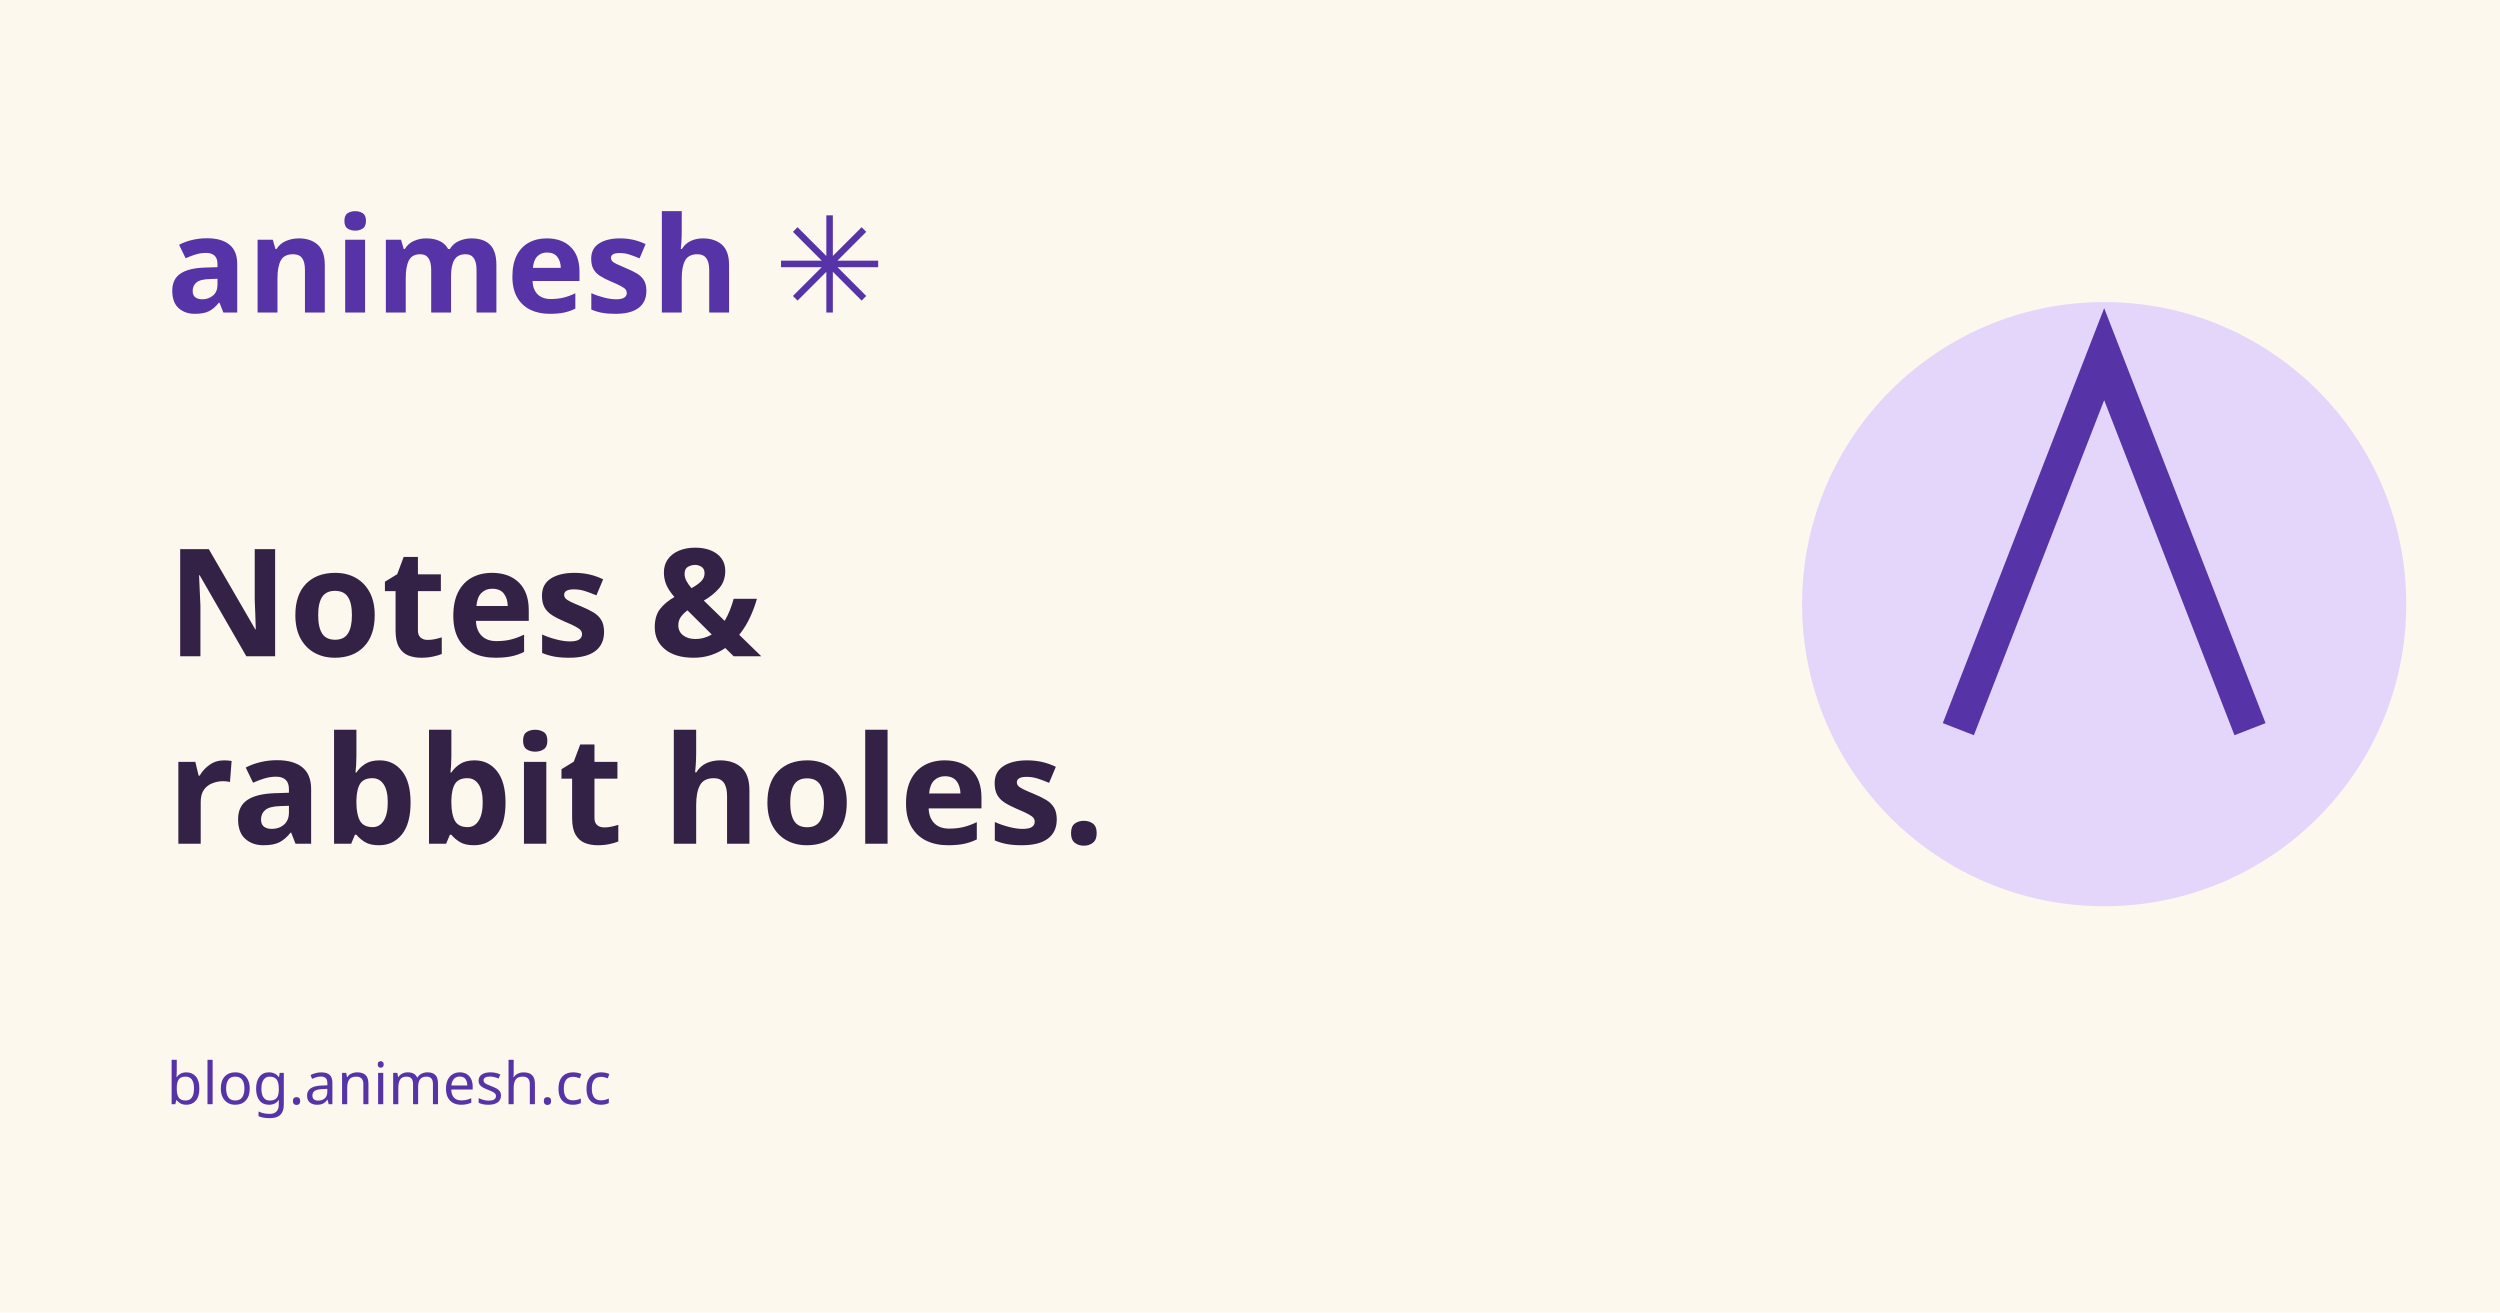
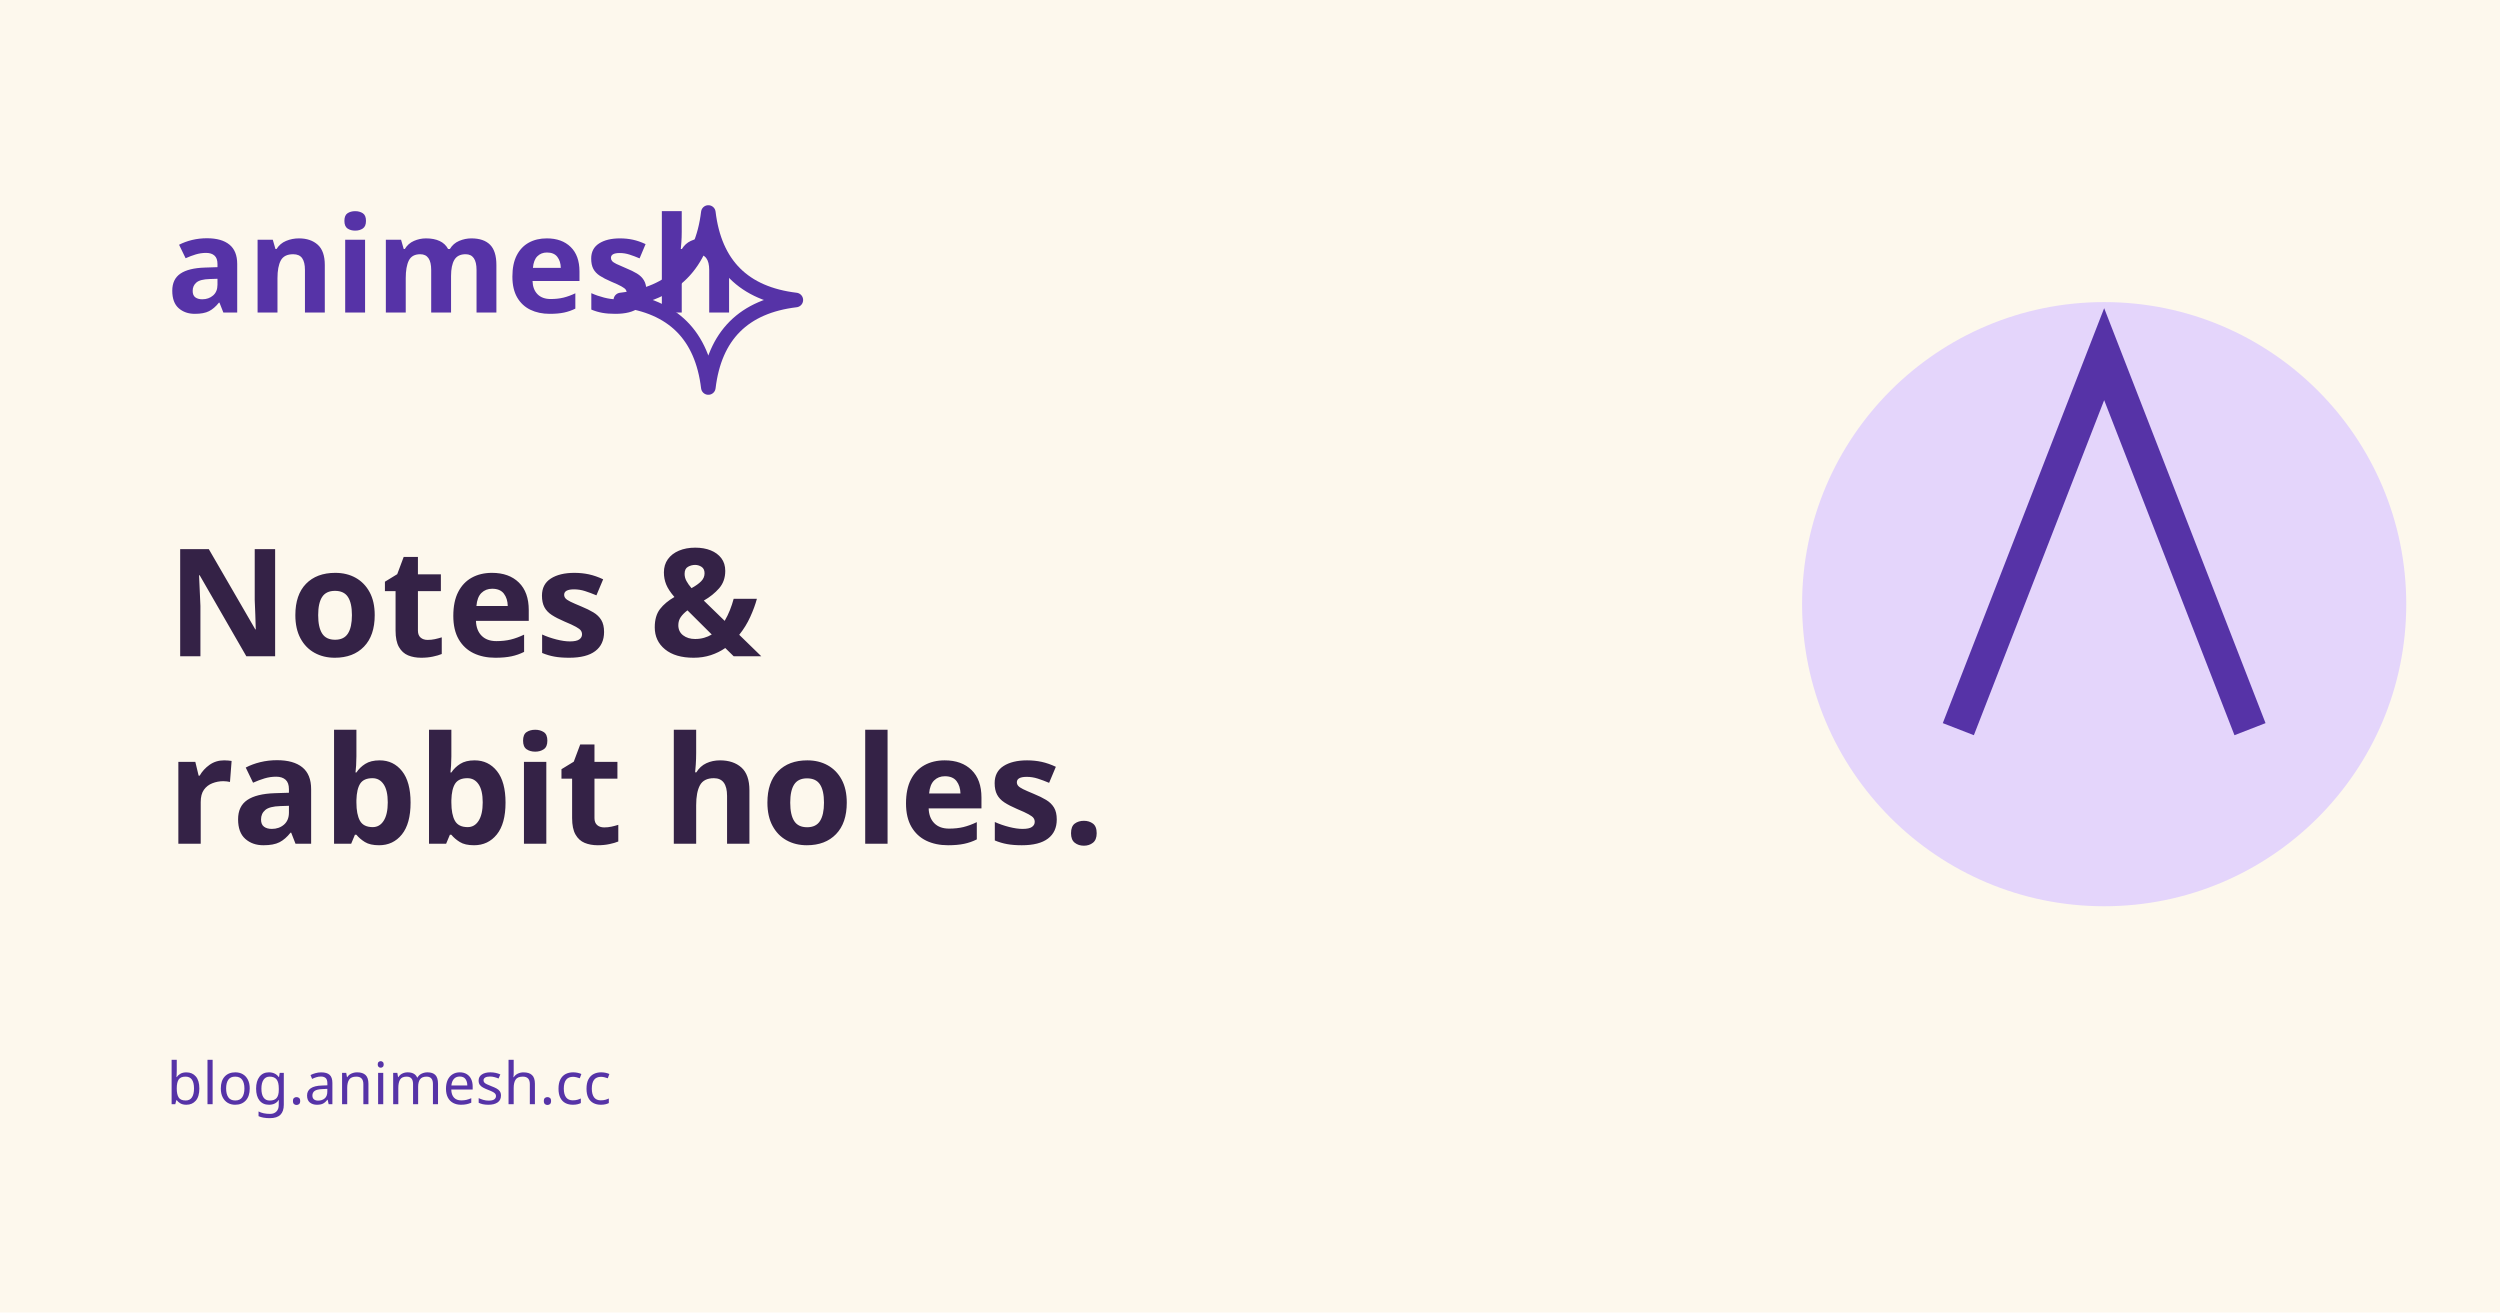
<svg xmlns="http://www.w3.org/2000/svg" width="1200" height="630">
  <rect width="1200" height="630" fill="#fdf8ed" />
  <circle cx="1010" cy="290" r="145" fill="#e4d5fb" />
  <path d="m940 350 70-180 70 180" stroke="#5633a7" stroke-width="16" fill="none" />
-   <text x="80" y="150" font-family="sans-serif" font-weight="900" font-size="64" fill="#5633a7">animesh ✳</text>
+   <text x="80" y="150" font-family="sans-serif" font-weight="900" font-size="64" fill="#5633a7">animesh</text>
+   <path d="M340 102c3 25 17 39 42 42-25 3-39 17-42 42-3-25-17-39-42-42 25-3 39-17 42-42Z" fill="none" stroke="#5633a7" stroke-width="7" stroke-linejoin="round" />
  <text x="80" y="315" font-family="sans-serif" font-weight="700" font-size="72" fill="#342246">Notes &amp;</text>
  <text x="80" y="405" font-family="sans-serif" font-weight="700" font-size="72" fill="#342246">rabbit holes.</text>
  <text x="80" y="530" font-family="sans-serif" font-size="28" fill="#5633a7">blog.animesh.cc</text>
</svg>
